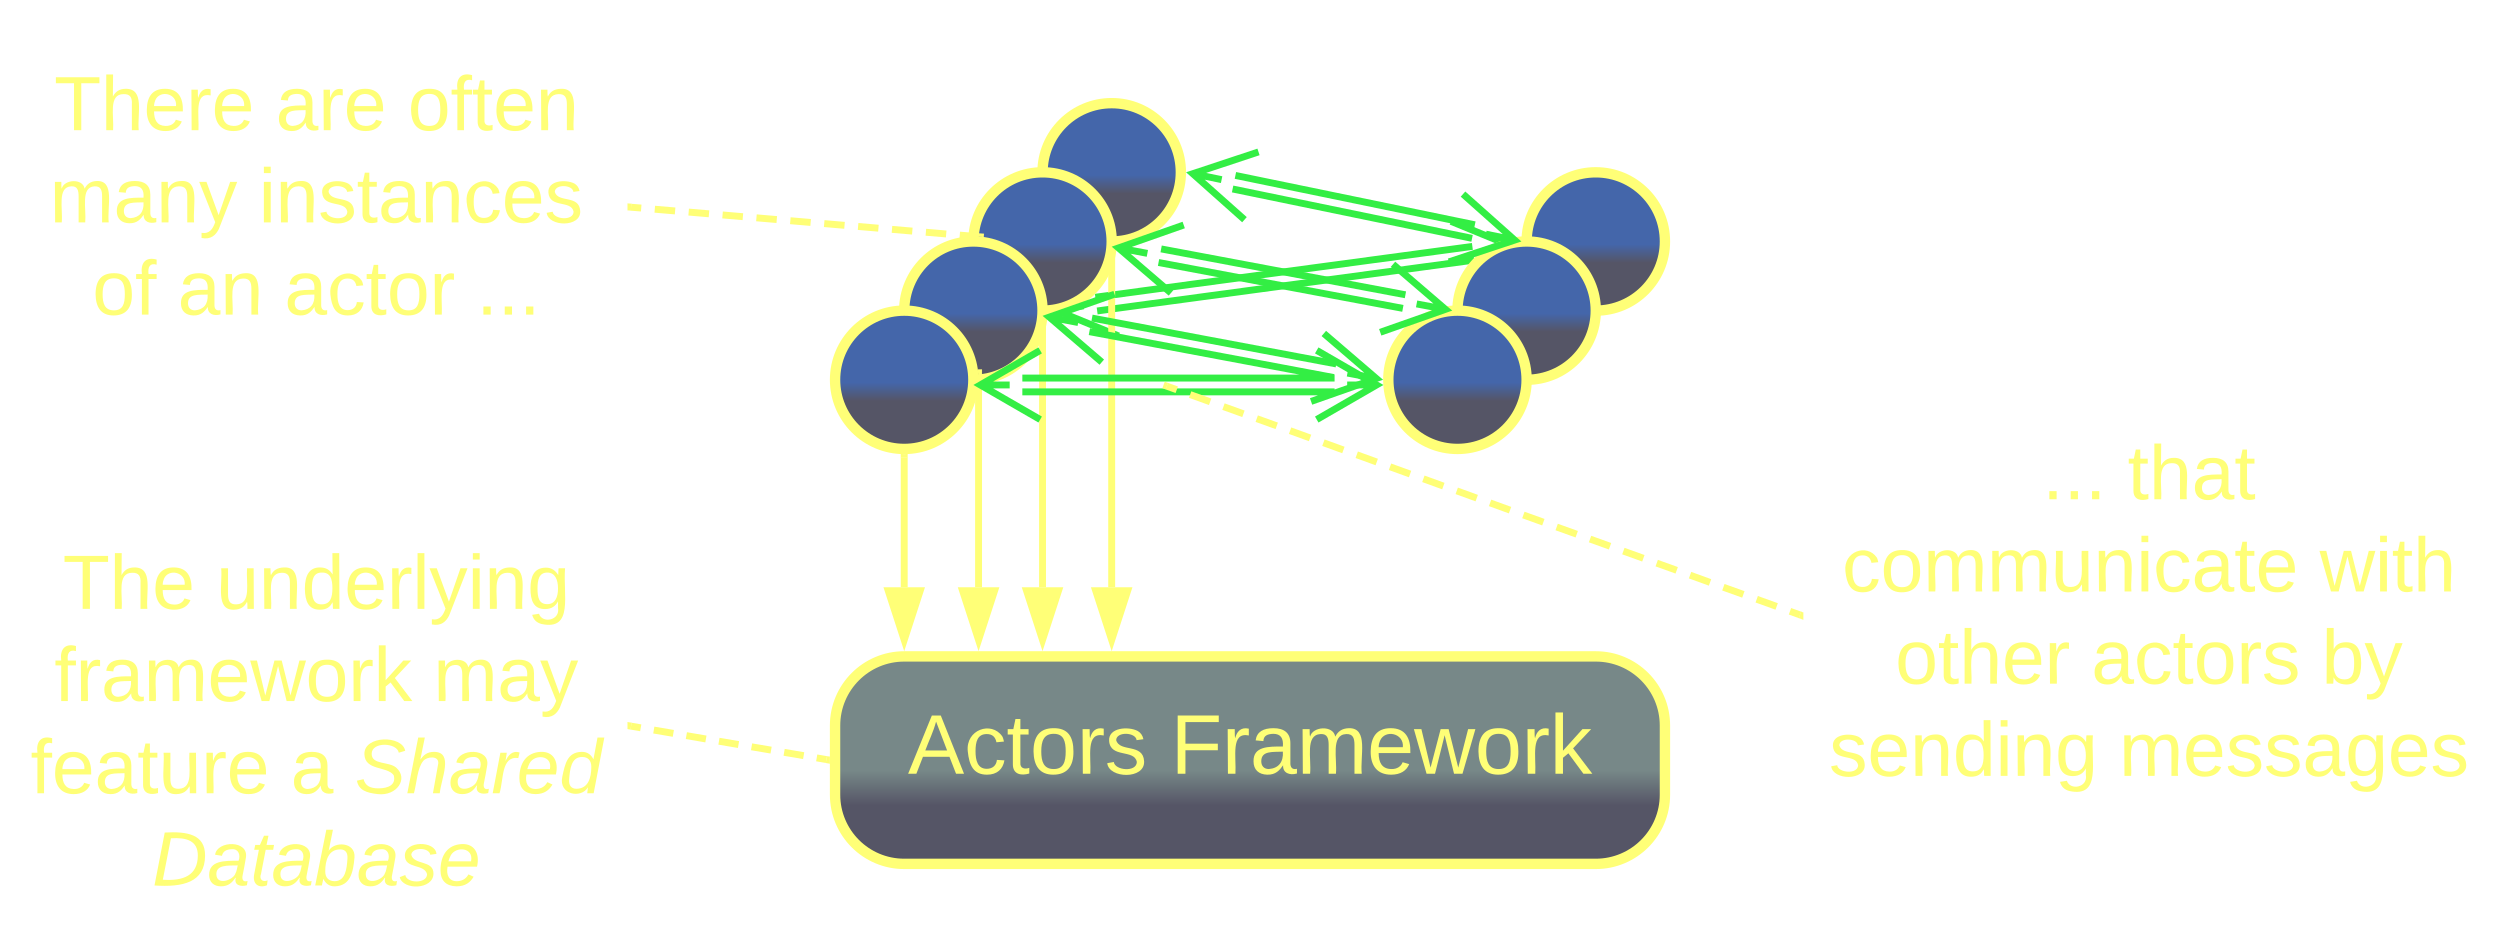
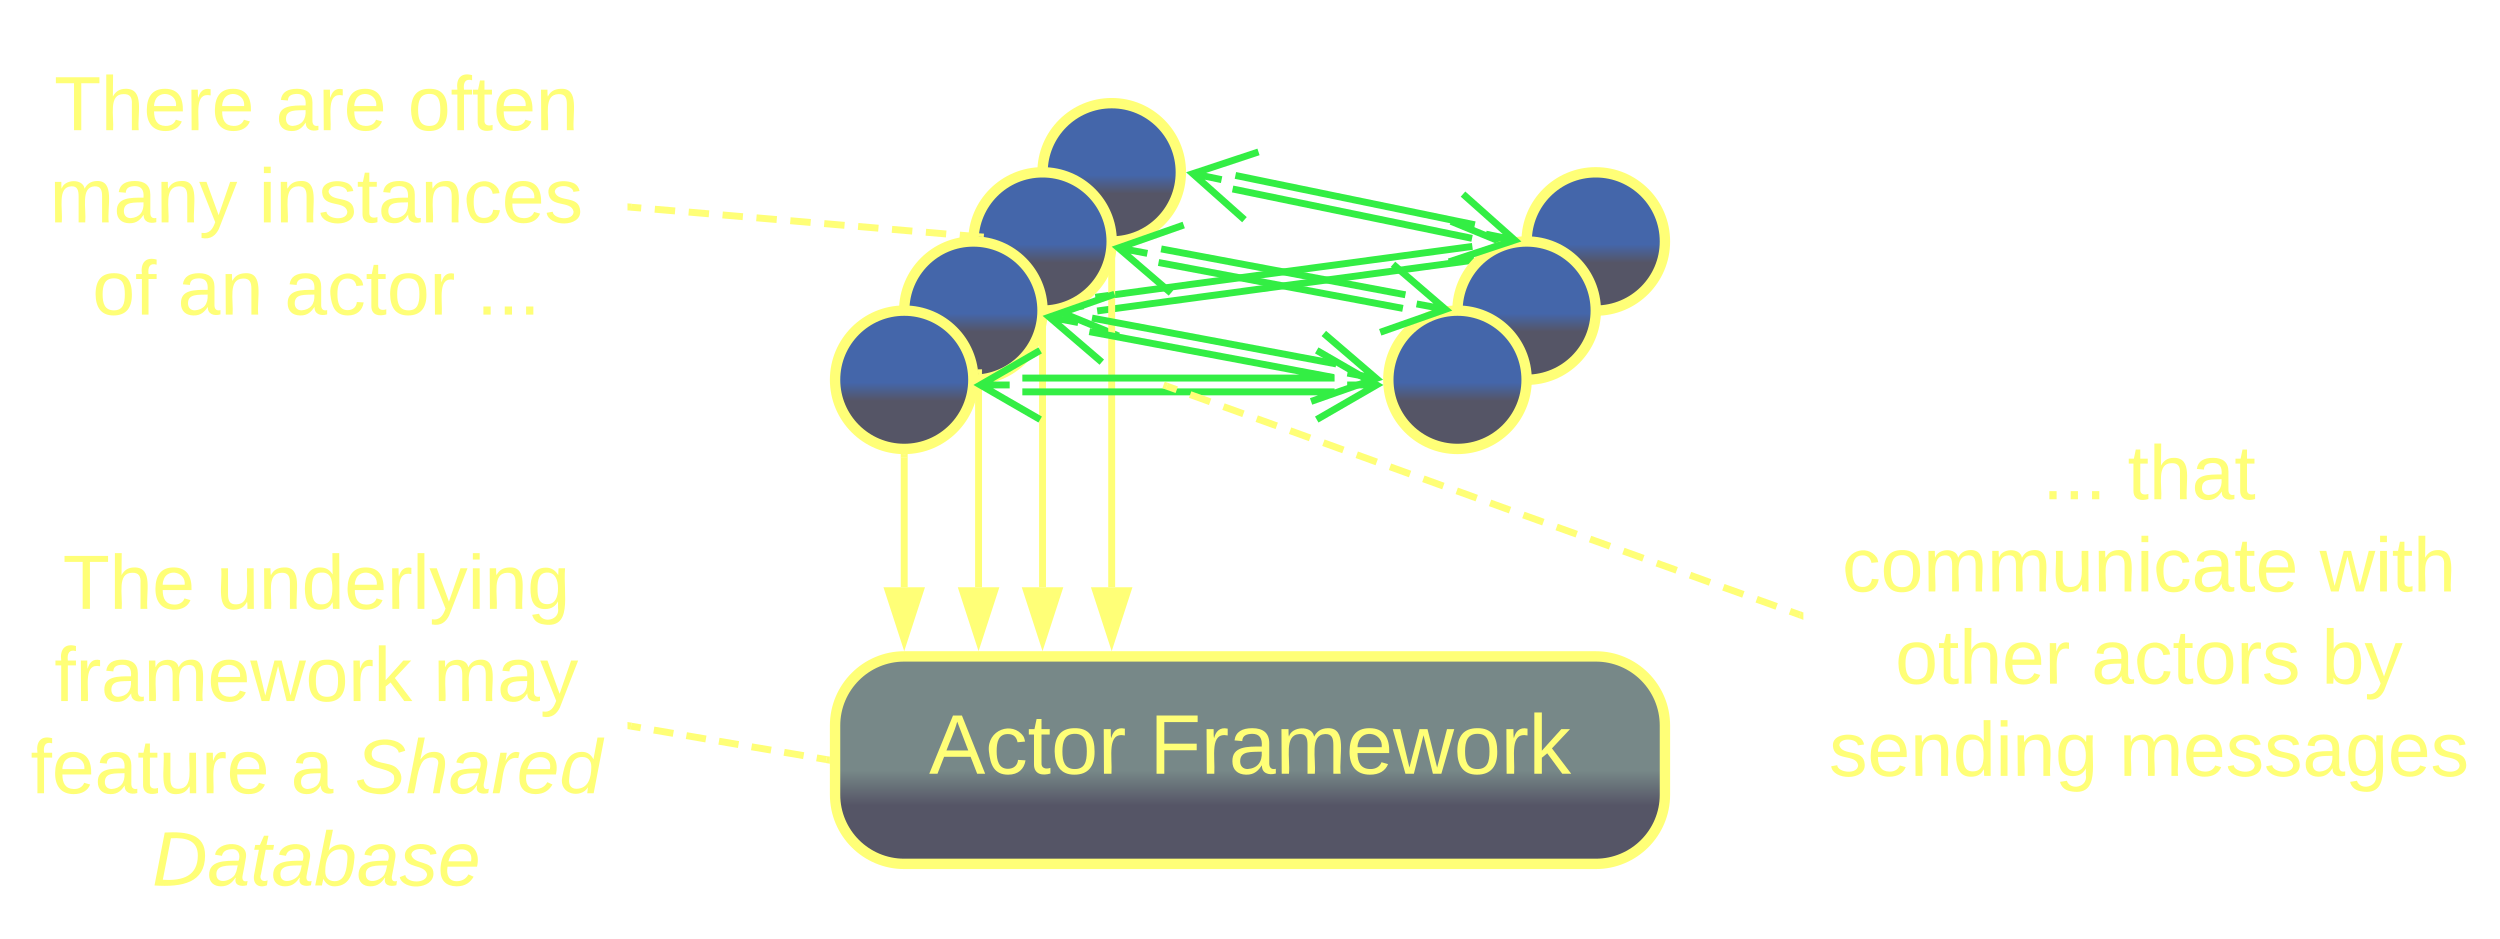
<svg xmlns="http://www.w3.org/2000/svg" xmlns:ns1="lucid" xmlns:xlink="http://www.w3.org/1999/xlink" width="723" height="271.33">
  <g transform="translate(-198.5 -690.1667)" ns1:page-tab-id="0_0">
    <path d="M515.27 776.13l109.04-14.7M515.8 780.1l109.05-14.72M522 787.33l-18.5-7.6 15.82-12.22m-15.83 12.23l8.4-1.13M618.13 754.18l18.5 7.6L620.8 774m15.83-12.23l-8.42 1.14" stroke="#3e4" stroke-width="2" fill="none" />
    <path d="M640 760a20 20 0 0 1 20-20 20 20 0 0 1 20 20 20 20 0 0 1-20 20 20 20 0 0 1-20-20z" stroke="#ff7" stroke-width="3" fill="url(#a)" />
    <path d="M620 780a20 20 0 0 1 20-20 20 20 0 0 1 20 20 20 20 0 0 1-20 20 20 20 0 0 1-20-20z" stroke="#ff7" stroke-width="3" fill="url(#b)" />
    <path d="M500 740a20 20 0 0 1 20-20 20 20 0 0 1 20 20 20 20 0 0 1-20 20 20 20 0 0 1-20-20z" stroke="#ff7" stroke-width="3" fill="url(#c)" />
    <path d="M480 760a20 20 0 0 1 20-20 20 20 0 0 1 20 20 20 20 0 0 1-20 20 20 20 0 0 1-20-20z" stroke="#ff7" stroke-width="3" fill="url(#d)" />
    <path d="M460 780a20 20 0 0 1 20-20 20 20 0 0 1 20 20 20 20 0 0 1-20 20 20 20 0 0 1-20-20z" stroke="#ff7" stroke-width="3" fill="url(#e)" />
    <path d="M440 900a20 20 0 0 1 20-20h200a20 20 0 0 1 20 20v20a20 20 0 0 1-20 20H460a20 20 0 0 1-20-20z" stroke="#ff7" stroke-width="3" fill="url(#f)" />
-     <use xlink:href="#g" transform="matrix(1,0,0,1,445,885) translate(16.0679 28.93056)" />
-     <use xlink:href="#h" transform="matrix(1,0,0,1,445,885) translate(92.04938 28.93056)" />
+     <use xlink:href="#g" transform="matrix(1,0,0,1,445,885) translate(22.17901 28.93056)" />
+     <use xlink:href="#h" transform="matrix(1,0,0,1,445,885) translate(85.93827 28.93056)" />
    <path d="M555.78 740.9l69.25 14.28M554.97 744.82l69.25 14.28M558.4 753.7l-14.94-13.3 19-6.3m-19 6.3l8.33 1.72M621.6 746.3l14.94 13.3-19 6.3m19-6.3l-8.33-1.72" stroke="#3e4" stroke-width="2" fill="none" />
    <path d="M440 800a20 20 0 0 1 20-20 20 20 0 0 1 20 20 20 20 0 0 1-20 20 20 20 0 0 1-20-20z" stroke="#ff7" stroke-width="3" fill="url(#i)" />
    <path d="M460 860v-37.5" stroke="#ff7" stroke-width="2" fill="none" />
    <path d="M460 875.26L455.37 861h9.26z" stroke="#ff7" stroke-width="2" fill="#ff7" />
    <path d="M460.98 822.53h-1.96v-1.1l.98.08.98-.07z" stroke="#ff7" stroke-width=".05" fill="#ff7" />
    <path d="M200 697.67a6 6 0 0 1 6-6h168a6 6 0 0 1 6 6v104.66a6 6 0 0 1-6 6H206a6 6 0 0 1-6-6z" stroke="#ff7" stroke-opacity="0" stroke-width="3" fill="#788" fill-opacity="0" />
    <use xlink:href="#j" transform="matrix(1,0,0,1,205,696.6667) translate(9.166667 31.15278)" />
    <use xlink:href="#k" transform="matrix(1,0,0,1,205,696.6667) translate(73.24074 31.15278)" />
    <use xlink:href="#l" transform="matrix(1,0,0,1,205,696.6667) translate(111.4506 31.15278)" />
    <use xlink:href="#m" transform="matrix(1,0,0,1,205,696.6667) translate(7.901235 57.81944)" />
    <use xlink:href="#n" transform="matrix(1,0,0,1,205,696.6667) translate(68.33333 57.81944)" />
    <use xlink:href="#o" transform="matrix(1,0,0,1,205,696.6667) translate(20.21605 84.48611)" />
    <use xlink:href="#p" transform="matrix(1,0,0,1,205,696.6667) translate(44.90741 84.48611)" />
    <use xlink:href="#q" transform="matrix(1,0,0,1,205,696.6667) translate(75.7716 84.48611)" />
    <use xlink:href="#r" transform="matrix(1,0,0,1,205,696.6667) translate(131.2654 84.48611)" />
    <path d="M481.5 860v-59" stroke="#ff7" stroke-width="2" fill="none" />
    <path d="M481.5 875.26L476.87 861h9.27z" stroke="#ff7" stroke-width="2" fill="#ff7" />
    <path d="M482.48 797v4.03h-1.06l.08-1.03-.23-3z" stroke="#ff7" stroke-width=".05" fill="#ff7" />
    <path d="M500 860v-77.5" stroke="#ff7" stroke-width="2" fill="none" />
    <path d="M500 875.26L495.37 861h9.26z" stroke="#ff7" stroke-width="2" fill="#ff7" />
    <path d="M500 781.5l.98-.07v1.1h-1.96v-1.1z" stroke="#ff7" stroke-width=".05" fill="#ff7" />
    <path d="M520 860v-97.5" stroke="#ff7" stroke-width="2" fill="none" />
    <path d="M520 875.26L515.37 861h9.26z" stroke="#ff7" stroke-width="2" fill="#ff7" />
    <path d="M520 761.5l.98-.07v1.1H519v-1.1z" stroke="#ff7" stroke-width=".05" fill="#ff7" />
    <path d="M600 800a20 20 0 0 1 20-20 20 20 0 0 1 20 20 20 20 0 0 1-20 20 20 20 0 0 1-20-20z" stroke="#ff7" stroke-width="3" fill="url(#s)" />
    <path d="M514.3 782.15l70.65 13.27M513.55 786.08l70.66 13.27M517.14 794.9l-15.17-13.03 18.86-6.63m-18.86 6.63l8.35 1.57M581.35 786.6l15.18 13.03-18.87 6.63m18.87-6.63l-8.35-1.57M494.16 799.5h90.3M494.16 803.5h90.3M499.32 811.5l-17.32-10 17.32-10m-17.32 10h8.5" stroke="#3e4" stroke-width="2" fill="none" />
    <path d="M579.3 791.5l17.3 10-17.3 10m17.3-10h-8.5M534.3 762.15l70.65 13.27M533.55 766.08l70.66 13.27M537.14 774.9l-15.17-13.03 18.86-6.63m-18.86 6.63l8.35 1.57M601.35 766.6l15.18 13.03-18.87 6.63m18.87-6.63l-8.35-1.57" stroke="#3e4" stroke-width="2" fill="none" />
    <path d="M200 846a6 6 0 0 1 6-6h168a6 6 0 0 1 6 6v108a6 6 0 0 1-6 6H206a6 6 0 0 1-6-6z" stroke="#ff7" stroke-opacity="0" stroke-width="3" fill="#788" fill-opacity="0" />
    <use xlink:href="#t" transform="matrix(1,0,0,1,205,845) translate(11.66667 21.24653)" />
    <use xlink:href="#u" transform="matrix(1,0,0,1,205,845) translate(56.04938 21.24653)" />
    <use xlink:href="#v" transform="matrix(1,0,0,1,205,845) translate(9.228395 47.91319)" />
    <use xlink:href="#w" transform="matrix(1,0,0,1,205,845) translate(118.858 47.91319)" />
    <use xlink:href="#x" transform="matrix(1,0,0,1,205,845) translate(2.345679 74.57986)" />
    <use xlink:href="#y" transform="matrix(1,0,0,1,205,845) translate(77.59259 74.57986)" />
    <use xlink:href="#z" transform="matrix(1,0,0,1,205,845) translate(96.11111 74.57986)" />
    <use xlink:href="#A" transform="matrix(1,0,0,1,205,845) translate(37.5 101.2465)" />
    <path d="M720 814.33a6 6 0 0 1 6-6h188a6 6 0 0 1 6 6v108a6 6 0 0 1-6 6H726a6 6 0 0 1-6-6z" stroke="#ff7" stroke-opacity="0" stroke-width="3" fill="#788" fill-opacity="0" />
    <g>
      <use xlink:href="#B" transform="matrix(1,0,0,1,725,813.3333) translate(64.1358 21.21528)" />
      <use xlink:href="#C" transform="matrix(1,0,0,1,725,813.3333) translate(88.82716 21.21528)" />
      <use xlink:href="#D" transform="matrix(1,0,0,1,725,813.3333) translate(6.265432 47.88194)" />
      <use xlink:href="#E" transform="matrix(1,0,0,1,725,813.3333) translate(144.3519 47.88194)" />
      <use xlink:href="#F" transform="matrix(1,0,0,1,725,813.3333) translate(21.60494 74.54861)" />
      <use xlink:href="#G" transform="matrix(1,0,0,1,725,813.3333) translate(78.33333 74.54861)" />
      <use xlink:href="#H" transform="matrix(1,0,0,1,725,813.3333) translate(144.9383 74.54861)" />
      <use xlink:href="#I" transform="matrix(1,0,0,1,725,813.3333) translate(2.469136 101.2153)" />
      <use xlink:href="#J" transform="matrix(1,0,0,1,725,813.3333) translate(86.35802 101.2153)" />
    </g>
    <path d="M381 750.1l2.94.23m3.92.34l5.88.5m3.92.33l5.88.5m3.92.33l5.88.5m3.92.33l5.88.5m3.92.34l5.88.5m3.92.33l5.88.5m3.92.33l5.88.5m3.92.34l5.88.5m3.92.33l5.88.5m3.92.33l2.94.25" stroke="#ff7" stroke-width="2" fill="none" />
    <path d="M381.1 749.1l-.16 1.96-.94-.08v-1.96zM483.07 757.78l-.08.95-3-.24-1.04.08.1-1.14z" stroke="#ff7" stroke-width=".05" fill="#ff7" />
    <path d="M381 900.17l2.8.48m3.78.65l5.65.96m3.77.65l5.65.97m3.77.65l5.66.96m3.77.65l5.65.96m3.77.64l5.65.96m3.77.65l2.8.48" stroke="#ff7" stroke-width="2" fill="none" />
    <path d="M381.18 899.2l-.33 1.93-.85-.14v-2zM438.5 909v2l-1.18-.2.33-1.93z" stroke="#ff7" stroke-width=".05" fill="#ff7" />
    <path d="M719.06 868l-2.9-1.05m-3.85-1.4l-5.77-2.08m-3.86-1.4L696.9 860m-3.86-1.4l-5.78-2.1m-3.86-1.4l-5.78-2.08m-3.86-1.4l-5.78-2.08m-3.86-1.4l-5.78-2.08m-3.85-1.4l-5.8-2.08m-3.85-1.4l-5.78-2.08m-3.86-1.4l-5.77-2.1m-3.86-1.38l-5.78-2.1m-3.87-1.38l-5.78-2.1m-3.85-1.38l-5.8-2.1m-3.84-1.38l-5.78-2.1m-3.86-1.38l-5.78-2.1m-3.86-1.38l-5.78-2.1m-3.86-1.4l-5.78-2.08m-3.85-1.4l-5.77-2.08m-3.86-1.4l-5.78-2.08m-3.87-1.4l-2.9-1.04" stroke="#ff7" stroke-width="2" fill="none" />
    <path d="M720 867.3v2.07l-1.3-.47.67-1.83z" stroke="#ff7" stroke-width=".05" fill="#ff7" />
    <path d="M535.97 801.85l-.97-.35" stroke="#ff7" stroke-width="2" fill="none" />
    <defs>
      <linearGradient gradientUnits="userSpaceOnUse" id="a" x1="640" y1="740" x2="640" y2="780">
        <stop offset="52.14%" stop-color="#46a" />
        <stop offset="65.36%" stop-color="#556" />
      </linearGradient>
      <linearGradient gradientUnits="userSpaceOnUse" id="b" x1="620" y1="760" x2="620" y2="800">
        <stop offset="52.14%" stop-color="#46a" />
        <stop offset="65.36%" stop-color="#556" />
      </linearGradient>
      <linearGradient gradientUnits="userSpaceOnUse" id="c" x1="500" y1="720" x2="500" y2="760">
        <stop offset="52.14%" stop-color="#46a" />
        <stop offset="65.36%" stop-color="#556" />
      </linearGradient>
      <linearGradient gradientUnits="userSpaceOnUse" id="d" x1="480" y1="740" x2="480" y2="780">
        <stop offset="52.14%" stop-color="#46a" />
        <stop offset="65.36%" stop-color="#556" />
      </linearGradient>
      <linearGradient gradientUnits="userSpaceOnUse" id="e" x1="460" y1="760" x2="460" y2="800">
        <stop offset="52.14%" stop-color="#46a" />
        <stop offset="65.36%" stop-color="#556" />
      </linearGradient>
      <linearGradient gradientUnits="userSpaceOnUse" id="f" x1="440" y1="880" x2="440" y2="940">
        <stop offset="55.07%" stop-color="#788" />
        <stop offset="71.74%" stop-color="#556" />
      </linearGradient>
      <path d="M205 0l-28-72H64L36 0H1l101-248h38L239 0h-34zm-38-99l-47-123c-12 45-31 82-46 123h93" id="K" fill="#ff7" />
      <path d="M96-169c-40 0-48 33-48 73s9 75 48 75c24 0 41-14 43-38l32 2c-6 37-31 61-74 61-59 0-76-41-82-99-10-93 101-131 147-64 4 7 5 14 7 22l-32 3c-4-21-16-35-41-35" id="L" fill="#ff7" />
      <path d="M59-47c-2 24 18 29 38 22v24C64 9 27 4 27-40v-127H5v-23h24l9-43h21v43h35v23H59v120" id="M" fill="#ff7" />
      <path d="M100-194c62-1 85 37 85 99 1 63-27 99-86 99S16-35 15-95c0-66 28-99 85-99zM99-20c44 1 53-31 53-75 0-43-8-75-51-75s-53 32-53 75 10 74 51 75" id="N" fill="#ff7" />
      <path d="M114-163C36-179 61-72 57 0H25l-1-190h30c1 12-1 29 2 39 6-27 23-49 58-41v29" id="O" fill="#ff7" />
-       <path d="M135-143c-3-34-86-38-87 0 15 53 115 12 119 90S17 21 10-45l28-5c4 36 97 45 98 0-10-56-113-15-118-90-4-57 82-63 122-42 12 7 21 19 24 35" id="P" fill="#ff7" />
      <g id="g">
        <use transform="matrix(0.06790123,0,0,0.06790123,0,0)" xlink:href="#K" />
        <use transform="matrix(0.06790123,0,0,0.06790123,16.2963,0)" xlink:href="#L" />
        <use transform="matrix(0.06790123,0,0,0.06790123,28.51852,0)" xlink:href="#M" />
        <use transform="matrix(0.06790123,0,0,0.06790123,35.30864,0)" xlink:href="#N" />
        <use transform="matrix(0.06790123,0,0,0.06790123,48.88889,0)" xlink:href="#O" />
-         <use transform="matrix(0.06790123,0,0,0.06790123,56.96914,0)" xlink:href="#P" />
-       </g>
-       <path d="M63-220v92h138v28H63V0H30v-248h175v28H63" id="Q" fill="#ff7" />
-       <path d="M141-36C126-15 110 5 73 4 37 3 15-17 15-53c-1-64 63-63 125-63 3-35-9-54-41-54-24 1-41 7-42 31l-33-3c5-37 33-52 76-52 45 0 72 20 72 64v82c-1 20 7 32 28 27v20c-31 9-61-2-59-35zM48-53c0 20 12 33 32 33 41-3 63-29 60-74-43 2-92-5-92 41" id="R" fill="#ff7" />
-       <path d="M210-169c-67 3-38 105-44 169h-31v-121c0-29-5-50-35-48C34-165 62-65 56 0H25l-1-190h30c1 10-1 24 2 32 10-44 99-50 107 0 11-21 27-35 58-36 85-2 47 119 55 194h-31v-121c0-29-5-49-35-48" id="S" fill="#ff7" />
-       <path d="M100-194c63 0 86 42 84 106H49c0 40 14 67 53 68 26 1 43-12 49-29l28 8c-11 28-37 45-77 45C44 4 14-33 15-96c1-61 26-98 85-98zm52 81c6-60-76-77-97-28-3 7-6 17-6 28h103" id="T" fill="#ff7" />
-       <path d="M206 0h-36l-40-164L89 0H53L-1-190h32L70-26l43-164h34l41 164 42-164h31" id="U" fill="#ff7" />
-       <path d="M143 0L79-87 56-68V0H24v-261h32v163l83-92h37l-77 82L181 0h-38" id="V" fill="#ff7" />
+       </g>
+       <path d="M63-220v92h138v28H63V0H30v-248h175v28H63" id="P" fill="#ff7" />
+       <path d="M141-36C126-15 110 5 73 4 37 3 15-17 15-53c-1-64 63-63 125-63 3-35-9-54-41-54-24 1-41 7-42 31l-33-3c5-37 33-52 76-52 45 0 72 20 72 64v82c-1 20 7 32 28 27v20c-31 9-61-2-59-35zM48-53c0 20 12 33 32 33 41-3 63-29 60-74-43 2-92-5-92 41" id="Q" fill="#ff7" />
+       <path d="M210-169c-67 3-38 105-44 169h-31v-121c0-29-5-50-35-48C34-165 62-65 56 0H25l-1-190h30c1 10-1 24 2 32 10-44 99-50 107 0 11-21 27-35 58-36 85-2 47 119 55 194h-31v-121c0-29-5-49-35-48" id="R" fill="#ff7" />
+       <path d="M100-194c63 0 86 42 84 106H49c0 40 14 67 53 68 26 1 43-12 49-29l28 8c-11 28-37 45-77 45C44 4 14-33 15-96c1-61 26-98 85-98zm52 81c6-60-76-77-97-28-3 7-6 17-6 28h103" id="S" fill="#ff7" />
+       <path d="M206 0h-36l-40-164L89 0H53L-1-190h32L70-26l43-164h34l41 164 42-164h31" id="T" fill="#ff7" />
+       <path d="M143 0L79-87 56-68V0H24v-261h32v163l83-92h37l-77 82L181 0h-38" id="U" fill="#ff7" />
      <g id="h">
-         <use transform="matrix(0.06790123,0,0,0.06790123,0,0)" xlink:href="#Q" />
+         <use transform="matrix(0.06790123,0,0,0.06790123,0,0)" xlink:href="#P" />
        <use transform="matrix(0.06790123,0,0,0.06790123,14.87037,0)" xlink:href="#O" />
-         <use transform="matrix(0.06790123,0,0,0.06790123,22.95062,0)" xlink:href="#R" />
-         <use transform="matrix(0.06790123,0,0,0.06790123,36.53086,0)" xlink:href="#S" />
-         <use transform="matrix(0.06790123,0,0,0.06790123,56.83333,0)" xlink:href="#T" />
-         <use transform="matrix(0.06790123,0,0,0.06790123,70.41358,0)" xlink:href="#U" />
+         <use transform="matrix(0.06790123,0,0,0.06790123,22.95062,0)" xlink:href="#Q" />
+         <use transform="matrix(0.06790123,0,0,0.06790123,36.53086,0)" xlink:href="#R" />
+         <use transform="matrix(0.06790123,0,0,0.06790123,56.83333,0)" xlink:href="#S" />
+         <use transform="matrix(0.06790123,0,0,0.06790123,70.41358,0)" xlink:href="#T" />
        <use transform="matrix(0.06790123,0,0,0.06790123,88,0)" xlink:href="#N" />
        <use transform="matrix(0.06790123,0,0,0.06790123,101.5802,0)" xlink:href="#O" />
-         <use transform="matrix(0.06790123,0,0,0.06790123,109.6605,0)" xlink:href="#V" />
+         <use transform="matrix(0.06790123,0,0,0.06790123,109.6605,0)" xlink:href="#U" />
      </g>
      <linearGradient gradientUnits="userSpaceOnUse" id="i" x1="440" y1="780" x2="440" y2="820">
        <stop offset="52.14%" stop-color="#46a" />
        <stop offset="65.36%" stop-color="#556" />
      </linearGradient>
-       <path d="M127-220V0H93v-220H8v-28h204v28h-85" id="W" fill="#ff7" />
-       <path d="M106-169C34-169 62-67 57 0H25v-261h32l-1 103c12-21 28-36 61-36 89 0 53 116 60 194h-32v-121c2-32-8-49-39-48" id="X" fill="#ff7" />
+       <path d="M127-220V0H93v-220H8v-28h204v28h-85" id="V" fill="#ff7" />
+       <path d="M106-169C34-169 62-67 57 0H25v-261h32l-1 103c12-21 28-36 61-36 89 0 53 116 60 194h-32v-121c2-32-8-49-39-48" id="W" fill="#ff7" />
      <g id="j">
-         <use transform="matrix(0.0617284,0,0,0.0617284,0,0)" xlink:href="#W" />
-         <use transform="matrix(0.0617284,0,0,0.0617284,13.51852,0)" xlink:href="#X" />
-         <use transform="matrix(0.0617284,0,0,0.0617284,25.8642,0)" xlink:href="#T" />
+         <use transform="matrix(0.0617284,0,0,0.0617284,0,0)" xlink:href="#V" />
+         <use transform="matrix(0.0617284,0,0,0.0617284,13.51852,0)" xlink:href="#W" />
+         <use transform="matrix(0.0617284,0,0,0.0617284,25.8642,0)" xlink:href="#S" />
        <use transform="matrix(0.0617284,0,0,0.0617284,38.20988,0)" xlink:href="#O" />
-         <use transform="matrix(0.0617284,0,0,0.0617284,45.55556,0)" xlink:href="#T" />
+         <use transform="matrix(0.0617284,0,0,0.0617284,45.55556,0)" xlink:href="#S" />
      </g>
      <g id="k">
-         <use transform="matrix(0.0617284,0,0,0.0617284,0,0)" xlink:href="#R" />
+         <use transform="matrix(0.0617284,0,0,0.0617284,0,0)" xlink:href="#Q" />
        <use transform="matrix(0.0617284,0,0,0.0617284,12.34568,0)" xlink:href="#O" />
-         <use transform="matrix(0.0617284,0,0,0.0617284,19.69136,0)" xlink:href="#T" />
-       </g>
-       <path d="M101-234c-31-9-42 10-38 44h38v23H63V0H32v-167H5v-23h27c-7-52 17-82 69-68v24" id="Y" fill="#ff7" />
-       <path d="M117-194c89-4 53 116 60 194h-32v-121c0-31-8-49-39-48C34-167 62-67 57 0H25l-1-190h30c1 10-1 24 2 32 11-22 29-35 61-36" id="Z" fill="#ff7" />
+         <use transform="matrix(0.0617284,0,0,0.0617284,19.69136,0)" xlink:href="#S" />
+       </g>
+       <path d="M101-234c-31-9-42 10-38 44h38v23H63V0H32v-167H5v-23h27c-7-52 17-82 69-68v24" id="X" fill="#ff7" />
+       <path d="M117-194c89-4 53 116 60 194h-32v-121c0-31-8-49-39-48C34-167 62-67 57 0H25l-1-190h30c1 10-1 24 2 32 11-22 29-35 61-36" id="Y" fill="#ff7" />
      <g id="l">
        <use transform="matrix(0.0617284,0,0,0.0617284,0,0)" xlink:href="#N" />
-         <use transform="matrix(0.0617284,0,0,0.0617284,12.34568,0)" xlink:href="#Y" />
+         <use transform="matrix(0.0617284,0,0,0.0617284,12.34568,0)" xlink:href="#X" />
        <use transform="matrix(0.0617284,0,0,0.0617284,18.51852,0)" xlink:href="#M" />
-         <use transform="matrix(0.0617284,0,0,0.0617284,24.69136,0)" xlink:href="#T" />
-         <use transform="matrix(0.0617284,0,0,0.0617284,37.03704,0)" xlink:href="#Z" />
-       </g>
-       <path d="M179-190L93 31C79 59 56 82 12 73V49c39 6 53-20 64-50L1-190h34L92-34l54-156h33" id="aa" fill="#ff7" />
+         <use transform="matrix(0.0617284,0,0,0.0617284,24.69136,0)" xlink:href="#S" />
+         <use transform="matrix(0.0617284,0,0,0.0617284,37.03704,0)" xlink:href="#Y" />
+       </g>
+       <path d="M179-190L93 31C79 59 56 82 12 73V49c39 6 53-20 64-50L1-190h34L92-34l54-156h33" id="Z" fill="#ff7" />
      <g id="m">
-         <use transform="matrix(0.0617284,0,0,0.0617284,0,0)" xlink:href="#S" />
-         <use transform="matrix(0.0617284,0,0,0.0617284,18.45679,0)" xlink:href="#R" />
-         <use transform="matrix(0.0617284,0,0,0.0617284,30.80247,0)" xlink:href="#Z" />
-         <use transform="matrix(0.0617284,0,0,0.0617284,43.14815,0)" xlink:href="#aa" />
-       </g>
-       <path d="M24-231v-30h32v30H24zM24 0v-190h32V0H24" id="ab" fill="#ff7" />
+         <use transform="matrix(0.0617284,0,0,0.0617284,0,0)" xlink:href="#R" />
+         <use transform="matrix(0.0617284,0,0,0.0617284,18.45679,0)" xlink:href="#Q" />
+         <use transform="matrix(0.0617284,0,0,0.0617284,30.80247,0)" xlink:href="#Y" />
+         <use transform="matrix(0.0617284,0,0,0.0617284,43.14815,0)" xlink:href="#Z" />
+       </g>
+       <path d="M24-231v-30h32v30H24zM24 0v-190h32V0H24" id="aa" fill="#ff7" />
+       <path d="M135-143c-3-34-86-38-87 0 15 53 115 12 119 90S17 21 10-45l28-5c4 36 97 45 98 0-10-56-113-15-118-90-4-57 82-63 122-42 12 7 21 19 24 35" id="ab" fill="#ff7" />
      <g id="n">
-         <use transform="matrix(0.0617284,0,0,0.0617284,0,0)" xlink:href="#ab" />
-         <use transform="matrix(0.0617284,0,0,0.0617284,4.876543,0)" xlink:href="#Z" />
-         <use transform="matrix(0.0617284,0,0,0.0617284,17.22222,0)" xlink:href="#P" />
+         <use transform="matrix(0.0617284,0,0,0.0617284,0,0)" xlink:href="#aa" />
+         <use transform="matrix(0.0617284,0,0,0.0617284,4.876543,0)" xlink:href="#Y" />
+         <use transform="matrix(0.0617284,0,0,0.0617284,17.22222,0)" xlink:href="#ab" />
        <use transform="matrix(0.0617284,0,0,0.0617284,28.33333,0)" xlink:href="#M" />
-         <use transform="matrix(0.0617284,0,0,0.0617284,34.50617,0)" xlink:href="#R" />
-         <use transform="matrix(0.0617284,0,0,0.0617284,46.85185,0)" xlink:href="#Z" />
+         <use transform="matrix(0.0617284,0,0,0.0617284,34.50617,0)" xlink:href="#Q" />
+         <use transform="matrix(0.0617284,0,0,0.0617284,46.85185,0)" xlink:href="#Y" />
        <use transform="matrix(0.0617284,0,0,0.0617284,59.19753,0)" xlink:href="#L" />
-         <use transform="matrix(0.0617284,0,0,0.0617284,70.30864,0)" xlink:href="#T" />
-         <use transform="matrix(0.0617284,0,0,0.0617284,82.65432,0)" xlink:href="#P" />
+         <use transform="matrix(0.0617284,0,0,0.0617284,70.30864,0)" xlink:href="#S" />
+         <use transform="matrix(0.0617284,0,0,0.0617284,82.65432,0)" xlink:href="#ab" />
      </g>
      <g id="o">
        <use transform="matrix(0.0617284,0,0,0.0617284,0,0)" xlink:href="#N" />
+         <use transform="matrix(0.0617284,0,0,0.0617284,12.34568,0)" xlink:href="#X" />
+       </g>
+       <g id="p">
+         <use transform="matrix(0.0617284,0,0,0.0617284,0,0)" xlink:href="#Q" />
        <use transform="matrix(0.0617284,0,0,0.0617284,12.34568,0)" xlink:href="#Y" />
      </g>
-       <g id="p">
-         <use transform="matrix(0.0617284,0,0,0.0617284,0,0)" xlink:href="#R" />
-         <use transform="matrix(0.0617284,0,0,0.0617284,12.34568,0)" xlink:href="#Z" />
-       </g>
      <g id="q">
-         <use transform="matrix(0.0617284,0,0,0.0617284,0,0)" xlink:href="#R" />
+         <use transform="matrix(0.0617284,0,0,0.0617284,0,0)" xlink:href="#Q" />
        <use transform="matrix(0.0617284,0,0,0.0617284,12.34568,0)" xlink:href="#L" />
        <use transform="matrix(0.0617284,0,0,0.0617284,23.45679,0)" xlink:href="#M" />
        <use transform="matrix(0.0617284,0,0,0.0617284,29.62963,0)" xlink:href="#N" />
        <use transform="matrix(0.0617284,0,0,0.0617284,41.97531,0)" xlink:href="#O" />
      </g>
      <path d="M33 0v-38h34V0H33" id="ac" fill="#ff7" />
      <g id="r">
        <use transform="matrix(0.0617284,0,0,0.0617284,0,0)" xlink:href="#ac" />
        <use transform="matrix(0.0617284,0,0,0.0617284,6.17284,0)" xlink:href="#ac" />
        <use transform="matrix(0.0617284,0,0,0.0617284,12.34568,0)" xlink:href="#ac" />
      </g>
      <linearGradient gradientUnits="userSpaceOnUse" id="s" x1="600" y1="780" x2="600" y2="820">
        <stop offset="52.14%" stop-color="#46a" />
        <stop offset="65.36%" stop-color="#556" />
      </linearGradient>
      <g id="t">
-         <use transform="matrix(0.0617284,0,0,0.0617284,0,0)" xlink:href="#W" />
-         <use transform="matrix(0.0617284,0,0,0.0617284,13.51852,0)" xlink:href="#X" />
-         <use transform="matrix(0.0617284,0,0,0.0617284,25.8642,0)" xlink:href="#T" />
+         <use transform="matrix(0.0617284,0,0,0.0617284,0,0)" xlink:href="#V" />
+         <use transform="matrix(0.0617284,0,0,0.0617284,13.51852,0)" xlink:href="#W" />
+         <use transform="matrix(0.0617284,0,0,0.0617284,25.8642,0)" xlink:href="#S" />
      </g>
      <path d="M84 4C-5 8 30-112 23-190h32v120c0 31 7 50 39 49 72-2 45-101 50-169h31l1 190h-30c-1-10 1-25-2-33-11 22-28 36-60 37" id="ad" fill="#ff7" />
      <path d="M85-194c31 0 48 13 60 33l-1-100h32l1 261h-30c-2-10 0-23-3-31C134-8 116 4 85 4 32 4 16-35 15-94c0-66 23-100 70-100zm9 24c-40 0-46 34-46 75 0 40 6 74 45 74 42 0 51-32 51-76 0-42-9-74-50-73" id="ae" fill="#ff7" />
      <path d="M24 0v-261h32V0H24" id="af" fill="#ff7" />
      <path d="M177-190C167-65 218 103 67 71c-23-6-38-20-44-43l32-5c15 47 100 32 89-28v-30C133-14 115 1 83 1 29 1 15-40 15-95c0-56 16-97 71-98 29-1 48 16 59 35 1-10 0-23 2-32h30zM94-22c36 0 50-32 50-73 0-42-14-75-50-75-39 0-46 34-46 75s6 73 46 73" id="ag" fill="#ff7" />
      <g id="u">
        <use transform="matrix(0.0617284,0,0,0.0617284,0,0)" xlink:href="#ad" />
-         <use transform="matrix(0.0617284,0,0,0.0617284,12.34568,0)" xlink:href="#Z" />
+         <use transform="matrix(0.0617284,0,0,0.0617284,12.34568,0)" xlink:href="#Y" />
        <use transform="matrix(0.0617284,0,0,0.0617284,24.69136,0)" xlink:href="#ae" />
-         <use transform="matrix(0.0617284,0,0,0.0617284,37.03704,0)" xlink:href="#T" />
+         <use transform="matrix(0.0617284,0,0,0.0617284,37.03704,0)" xlink:href="#S" />
        <use transform="matrix(0.0617284,0,0,0.0617284,49.38272,0)" xlink:href="#O" />
        <use transform="matrix(0.0617284,0,0,0.0617284,56.7284,0)" xlink:href="#af" />
-         <use transform="matrix(0.0617284,0,0,0.0617284,61.60494,0)" xlink:href="#aa" />
-         <use transform="matrix(0.0617284,0,0,0.0617284,72.71605,0)" xlink:href="#ab" />
-         <use transform="matrix(0.0617284,0,0,0.0617284,77.59259,0)" xlink:href="#Z" />
+         <use transform="matrix(0.0617284,0,0,0.0617284,61.60494,0)" xlink:href="#Z" />
+         <use transform="matrix(0.0617284,0,0,0.0617284,72.71605,0)" xlink:href="#aa" />
+         <use transform="matrix(0.0617284,0,0,0.0617284,77.59259,0)" xlink:href="#Y" />
        <use transform="matrix(0.0617284,0,0,0.0617284,89.93827,0)" xlink:href="#ag" />
      </g>
      <g id="v">
-         <use transform="matrix(0.0617284,0,0,0.0617284,0,0)" xlink:href="#Y" />
+         <use transform="matrix(0.0617284,0,0,0.0617284,0,0)" xlink:href="#X" />
        <use transform="matrix(0.0617284,0,0,0.0617284,6.17284,0)" xlink:href="#O" />
-         <use transform="matrix(0.0617284,0,0,0.0617284,13.51852,0)" xlink:href="#R" />
-         <use transform="matrix(0.0617284,0,0,0.0617284,25.8642,0)" xlink:href="#S" />
-         <use transform="matrix(0.0617284,0,0,0.0617284,44.32099,0)" xlink:href="#T" />
-         <use transform="matrix(0.0617284,0,0,0.0617284,56.66667,0)" xlink:href="#U" />
+         <use transform="matrix(0.0617284,0,0,0.0617284,13.51852,0)" xlink:href="#Q" />
+         <use transform="matrix(0.0617284,0,0,0.0617284,25.8642,0)" xlink:href="#R" />
+         <use transform="matrix(0.0617284,0,0,0.0617284,44.32099,0)" xlink:href="#S" />
+         <use transform="matrix(0.0617284,0,0,0.0617284,56.66667,0)" xlink:href="#T" />
        <use transform="matrix(0.0617284,0,0,0.0617284,72.65432,0)" xlink:href="#N" />
        <use transform="matrix(0.0617284,0,0,0.0617284,85,0)" xlink:href="#O" />
-         <use transform="matrix(0.0617284,0,0,0.0617284,92.34568,0)" xlink:href="#V" />
+         <use transform="matrix(0.0617284,0,0,0.0617284,92.34568,0)" xlink:href="#U" />
      </g>
      <g id="w">
-         <use transform="matrix(0.0617284,0,0,0.0617284,0,0)" xlink:href="#S" />
-         <use transform="matrix(0.0617284,0,0,0.0617284,18.45679,0)" xlink:href="#R" />
-         <use transform="matrix(0.0617284,0,0,0.0617284,30.80247,0)" xlink:href="#aa" />
+         <use transform="matrix(0.0617284,0,0,0.0617284,0,0)" xlink:href="#R" />
+         <use transform="matrix(0.0617284,0,0,0.0617284,18.45679,0)" xlink:href="#Q" />
+         <use transform="matrix(0.0617284,0,0,0.0617284,30.80247,0)" xlink:href="#Z" />
      </g>
      <g id="x">
-         <use transform="matrix(0.0617284,0,0,0.0617284,0,0)" xlink:href="#Y" />
-         <use transform="matrix(0.0617284,0,0,0.0617284,6.17284,0)" xlink:href="#T" />
-         <use transform="matrix(0.0617284,0,0,0.0617284,18.51852,0)" xlink:href="#R" />
+         <use transform="matrix(0.0617284,0,0,0.0617284,0,0)" xlink:href="#X" />
+         <use transform="matrix(0.0617284,0,0,0.0617284,6.17284,0)" xlink:href="#S" />
+         <use transform="matrix(0.0617284,0,0,0.0617284,18.51852,0)" xlink:href="#Q" />
        <use transform="matrix(0.0617284,0,0,0.0617284,30.8642,0)" xlink:href="#M" />
        <use transform="matrix(0.0617284,0,0,0.0617284,37.03704,0)" xlink:href="#ad" />
        <use transform="matrix(0.0617284,0,0,0.0617284,49.38272,0)" xlink:href="#O" />
-         <use transform="matrix(0.0617284,0,0,0.0617284,56.7284,0)" xlink:href="#T" />
-       </g>
-       <use transform="matrix(0.0617284,0,0,0.0617284,0,0)" xlink:href="#R" id="y" />
+         <use transform="matrix(0.0617284,0,0,0.0617284,56.7284,0)" xlink:href="#S" />
+       </g>
+       <use transform="matrix(0.0617284,0,0,0.0617284,0,0)" xlink:href="#Q" id="y" />
      <path d="M194-120c59 52 2 134-86 124-53-6-90-18-98-63l31-7c8 30 29 43 70 43 46 0 84-17 71-62-32-43-135-20-137-98-3-89 178-90 191-16l-30 9c-8-48-127-53-127 5 0 53 81 35 115 65" id="ah" fill="#ff7" />
      <path d="M67-158c15-20 31-36 64-36 94 0 33 127 27 194h-32l25-140c3-38-53-32-70-12C52-117 51-51 37 0H6l51-261h31" id="ai" fill="#ff7" />
      <path d="M165-48c-4 18 1 34 23 27l-3 20c-29 8-62 0-52-35h-2C116-14 99 4 63 4 30 4 8-16 8-49c0-68 71-67 138-67 10-26 0-56-31-54-26 1-42 9-47 31l-32-5c8-67 160-71 144 15-5 28-9 54-15 81zM42-50c3 52 80 24 89-6 7-12 7-24 11-38-47 1-103-4-100 44" id="aj" fill="#ff7" />
      <path d="M66-151c12-25 30-51 66-40l-6 26C45-176 58-65 38 0H6l36-190h30" id="ak" fill="#ff7" />
      <path d="M111-194c62-3 86 47 72 106H45c-7 38 6 69 45 68 27-1 43-14 53-32l24 11C152-15 129 4 87 4 38 3 12-23 12-71c0-70 32-119 99-123zm44 81c14-66-71-72-95-28-4 8-8 17-11 28h106" id="al" fill="#ff7" />
      <path d="M133-28C103 26-5 8 13-77c13-62 24-115 90-117 29-1 46 15 56 35l19-102h32L160 0h-30zM45-64c-2 27 10 43 35 43 54-1 69-50 69-103 0-29-15-46-42-46-53-1-58 58-62 106" id="am" fill="#ff7" />
      <g id="z">
        <use transform="matrix(0.0617284,0,0,0.0617284,0,0)" xlink:href="#ah" />
        <use transform="matrix(0.0617284,0,0,0.0617284,14.81481,0)" xlink:href="#ai" />
        <use transform="matrix(0.0617284,0,0,0.0617284,27.16049,0)" xlink:href="#aj" />
        <use transform="matrix(0.0617284,0,0,0.0617284,39.50617,0)" xlink:href="#ak" />
        <use transform="matrix(0.0617284,0,0,0.0617284,46.85185,0)" xlink:href="#al" />
        <use transform="matrix(0.0617284,0,0,0.0617284,59.19753,0)" xlink:href="#am" />
      </g>
      <path d="M248-139C247-14 144 9 11 0l48-248c105-6 190 8 189 109zm-34 0c1-70-52-87-126-82L50-27c98 7 163-21 164-112" id="an" fill="#ff7" />
      <path d="M51-54c-9 22 5 41 31 30L79-1C43 14 10-4 19-52l22-115H19l5-23h22l19-43h21l-9 43h35l-4 23H73" id="ao" fill="#ff7" />
      <path d="M68-162c25-46 127-43 121 31C183-60 169 1 98 4 69 5 53-11 43-31L36 0H5l52-261h31zm88 36c2-27-9-43-34-43-55 0-70 51-70 103 0 29 15 45 43 46 52 0 58-58 61-106" id="ap" fill="#ff7" />
      <path d="M55-144c13 50 104 24 104 88C159 21 15 23 1-39l26-10c6 40 102 42 102-4-13-50-104-23-104-87 0-71 143-71 148-8l-29 4c-5-35-85-37-89 0" id="aq" fill="#ff7" />
      <g id="A">
        <use transform="matrix(0.0617284,0,0,0.0617284,0,0)" xlink:href="#an" />
        <use transform="matrix(0.0617284,0,0,0.0617284,15.98765,0)" xlink:href="#aj" />
        <use transform="matrix(0.0617284,0,0,0.0617284,28.33333,0)" xlink:href="#ao" />
        <use transform="matrix(0.0617284,0,0,0.0617284,34.50617,0)" xlink:href="#aj" />
        <use transform="matrix(0.0617284,0,0,0.0617284,46.85185,0)" xlink:href="#ap" />
        <use transform="matrix(0.0617284,0,0,0.0617284,59.19753,0)" xlink:href="#aj" />
        <use transform="matrix(0.0617284,0,0,0.0617284,71.54321,0)" xlink:href="#aq" />
        <use transform="matrix(0.0617284,0,0,0.0617284,82.65432,0)" xlink:href="#al" />
      </g>
      <g id="B">
        <use transform="matrix(0.0617284,0,0,0.0617284,0,0)" xlink:href="#ac" />
        <use transform="matrix(0.0617284,0,0,0.0617284,6.17284,0)" xlink:href="#ac" />
        <use transform="matrix(0.0617284,0,0,0.0617284,12.34568,0)" xlink:href="#ac" />
      </g>
      <g id="C">
        <use transform="matrix(0.0617284,0,0,0.0617284,0,0)" xlink:href="#M" />
-         <use transform="matrix(0.0617284,0,0,0.0617284,6.17284,0)" xlink:href="#X" />
-         <use transform="matrix(0.0617284,0,0,0.0617284,18.51852,0)" xlink:href="#R" />
+         <use transform="matrix(0.0617284,0,0,0.0617284,6.17284,0)" xlink:href="#W" />
+         <use transform="matrix(0.0617284,0,0,0.0617284,18.51852,0)" xlink:href="#Q" />
        <use transform="matrix(0.0617284,0,0,0.0617284,30.8642,0)" xlink:href="#M" />
      </g>
      <g id="D">
        <use transform="matrix(0.0617284,0,0,0.0617284,0,0)" xlink:href="#L" />
        <use transform="matrix(0.0617284,0,0,0.0617284,11.11111,0)" xlink:href="#N" />
-         <use transform="matrix(0.0617284,0,0,0.0617284,23.45679,0)" xlink:href="#S" />
-         <use transform="matrix(0.0617284,0,0,0.0617284,41.91358,0)" xlink:href="#S" />
+         <use transform="matrix(0.0617284,0,0,0.0617284,23.45679,0)" xlink:href="#R" />
+         <use transform="matrix(0.0617284,0,0,0.0617284,41.91358,0)" xlink:href="#R" />
        <use transform="matrix(0.0617284,0,0,0.0617284,60.37037,0)" xlink:href="#ad" />
-         <use transform="matrix(0.0617284,0,0,0.0617284,72.71605,0)" xlink:href="#Z" />
-         <use transform="matrix(0.0617284,0,0,0.0617284,85.06173,0)" xlink:href="#ab" />
+         <use transform="matrix(0.0617284,0,0,0.0617284,72.71605,0)" xlink:href="#Y" />
+         <use transform="matrix(0.0617284,0,0,0.0617284,85.06173,0)" xlink:href="#aa" />
        <use transform="matrix(0.0617284,0,0,0.0617284,89.93827,0)" xlink:href="#L" />
-         <use transform="matrix(0.0617284,0,0,0.0617284,101.0494,0)" xlink:href="#R" />
+         <use transform="matrix(0.0617284,0,0,0.0617284,101.0494,0)" xlink:href="#Q" />
        <use transform="matrix(0.0617284,0,0,0.0617284,113.3951,0)" xlink:href="#M" />
-         <use transform="matrix(0.0617284,0,0,0.0617284,119.5679,0)" xlink:href="#T" />
+         <use transform="matrix(0.0617284,0,0,0.0617284,119.5679,0)" xlink:href="#S" />
      </g>
      <g id="E">
-         <use transform="matrix(0.0617284,0,0,0.0617284,0,0)" xlink:href="#U" />
-         <use transform="matrix(0.0617284,0,0,0.0617284,15.98765,0)" xlink:href="#ab" />
+         <use transform="matrix(0.0617284,0,0,0.0617284,0,0)" xlink:href="#T" />
+         <use transform="matrix(0.0617284,0,0,0.0617284,15.98765,0)" xlink:href="#aa" />
        <use transform="matrix(0.0617284,0,0,0.0617284,20.8642,0)" xlink:href="#M" />
-         <use transform="matrix(0.0617284,0,0,0.0617284,27.03704,0)" xlink:href="#X" />
+         <use transform="matrix(0.0617284,0,0,0.0617284,27.03704,0)" xlink:href="#W" />
      </g>
      <g id="F">
        <use transform="matrix(0.0617284,0,0,0.0617284,0,0)" xlink:href="#N" />
        <use transform="matrix(0.0617284,0,0,0.0617284,12.34568,0)" xlink:href="#M" />
-         <use transform="matrix(0.0617284,0,0,0.0617284,18.51852,0)" xlink:href="#X" />
-         <use transform="matrix(0.0617284,0,0,0.0617284,30.8642,0)" xlink:href="#T" />
+         <use transform="matrix(0.0617284,0,0,0.0617284,18.51852,0)" xlink:href="#W" />
+         <use transform="matrix(0.0617284,0,0,0.0617284,30.8642,0)" xlink:href="#S" />
        <use transform="matrix(0.0617284,0,0,0.0617284,43.20988,0)" xlink:href="#O" />
      </g>
      <g id="G">
-         <use transform="matrix(0.0617284,0,0,0.0617284,0,0)" xlink:href="#R" />
+         <use transform="matrix(0.0617284,0,0,0.0617284,0,0)" xlink:href="#Q" />
        <use transform="matrix(0.0617284,0,0,0.0617284,12.34568,0)" xlink:href="#L" />
        <use transform="matrix(0.0617284,0,0,0.0617284,23.45679,0)" xlink:href="#M" />
        <use transform="matrix(0.0617284,0,0,0.0617284,29.62963,0)" xlink:href="#N" />
        <use transform="matrix(0.0617284,0,0,0.0617284,41.97531,0)" xlink:href="#O" />
-         <use transform="matrix(0.0617284,0,0,0.0617284,49.32099,0)" xlink:href="#P" />
+         <use transform="matrix(0.0617284,0,0,0.0617284,49.32099,0)" xlink:href="#ab" />
      </g>
      <path d="M115-194c53 0 69 39 70 98 0 66-23 100-70 100C84 3 66-7 56-30L54 0H23l1-261h32v101c10-23 28-34 59-34zm-8 174c40 0 45-34 45-75 0-40-5-75-45-74-42 0-51 32-51 76 0 43 10 73 51 73" id="ar" fill="#ff7" />
      <g id="H">
        <use transform="matrix(0.0617284,0,0,0.0617284,0,0)" xlink:href="#ar" />
-         <use transform="matrix(0.0617284,0,0,0.0617284,12.34568,0)" xlink:href="#aa" />
+         <use transform="matrix(0.0617284,0,0,0.0617284,12.34568,0)" xlink:href="#Z" />
      </g>
      <g id="I">
-         <use transform="matrix(0.0617284,0,0,0.0617284,0,0)" xlink:href="#P" />
-         <use transform="matrix(0.0617284,0,0,0.0617284,11.11111,0)" xlink:href="#T" />
-         <use transform="matrix(0.0617284,0,0,0.0617284,23.45679,0)" xlink:href="#Z" />
+         <use transform="matrix(0.0617284,0,0,0.0617284,0,0)" xlink:href="#ab" />
+         <use transform="matrix(0.0617284,0,0,0.0617284,11.11111,0)" xlink:href="#S" />
+         <use transform="matrix(0.0617284,0,0,0.0617284,23.45679,0)" xlink:href="#Y" />
        <use transform="matrix(0.0617284,0,0,0.0617284,35.80247,0)" xlink:href="#ae" />
-         <use transform="matrix(0.0617284,0,0,0.0617284,48.14815,0)" xlink:href="#ab" />
-         <use transform="matrix(0.0617284,0,0,0.0617284,53.02469,0)" xlink:href="#Z" />
+         <use transform="matrix(0.0617284,0,0,0.0617284,48.14815,0)" xlink:href="#aa" />
+         <use transform="matrix(0.0617284,0,0,0.0617284,53.02469,0)" xlink:href="#Y" />
        <use transform="matrix(0.0617284,0,0,0.0617284,65.37037,0)" xlink:href="#ag" />
      </g>
      <g id="J">
-         <use transform="matrix(0.0617284,0,0,0.0617284,0,0)" xlink:href="#S" />
-         <use transform="matrix(0.0617284,0,0,0.0617284,18.45679,0)" xlink:href="#T" />
-         <use transform="matrix(0.0617284,0,0,0.0617284,30.80247,0)" xlink:href="#P" />
-         <use transform="matrix(0.0617284,0,0,0.0617284,41.91358,0)" xlink:href="#P" />
-         <use transform="matrix(0.0617284,0,0,0.0617284,53.02469,0)" xlink:href="#R" />
+         <use transform="matrix(0.0617284,0,0,0.0617284,0,0)" xlink:href="#R" />
+         <use transform="matrix(0.0617284,0,0,0.0617284,18.45679,0)" xlink:href="#S" />
+         <use transform="matrix(0.0617284,0,0,0.0617284,30.80247,0)" xlink:href="#ab" />
+         <use transform="matrix(0.0617284,0,0,0.0617284,41.91358,0)" xlink:href="#ab" />
+         <use transform="matrix(0.0617284,0,0,0.0617284,53.02469,0)" xlink:href="#Q" />
        <use transform="matrix(0.0617284,0,0,0.0617284,65.37037,0)" xlink:href="#ag" />
-         <use transform="matrix(0.0617284,0,0,0.0617284,77.71605,0)" xlink:href="#T" />
-         <use transform="matrix(0.0617284,0,0,0.0617284,90.06173,0)" xlink:href="#P" />
+         <use transform="matrix(0.0617284,0,0,0.0617284,77.71605,0)" xlink:href="#S" />
+         <use transform="matrix(0.0617284,0,0,0.0617284,90.06173,0)" xlink:href="#ab" />
      </g>
    </defs>
  </g>
</svg>
